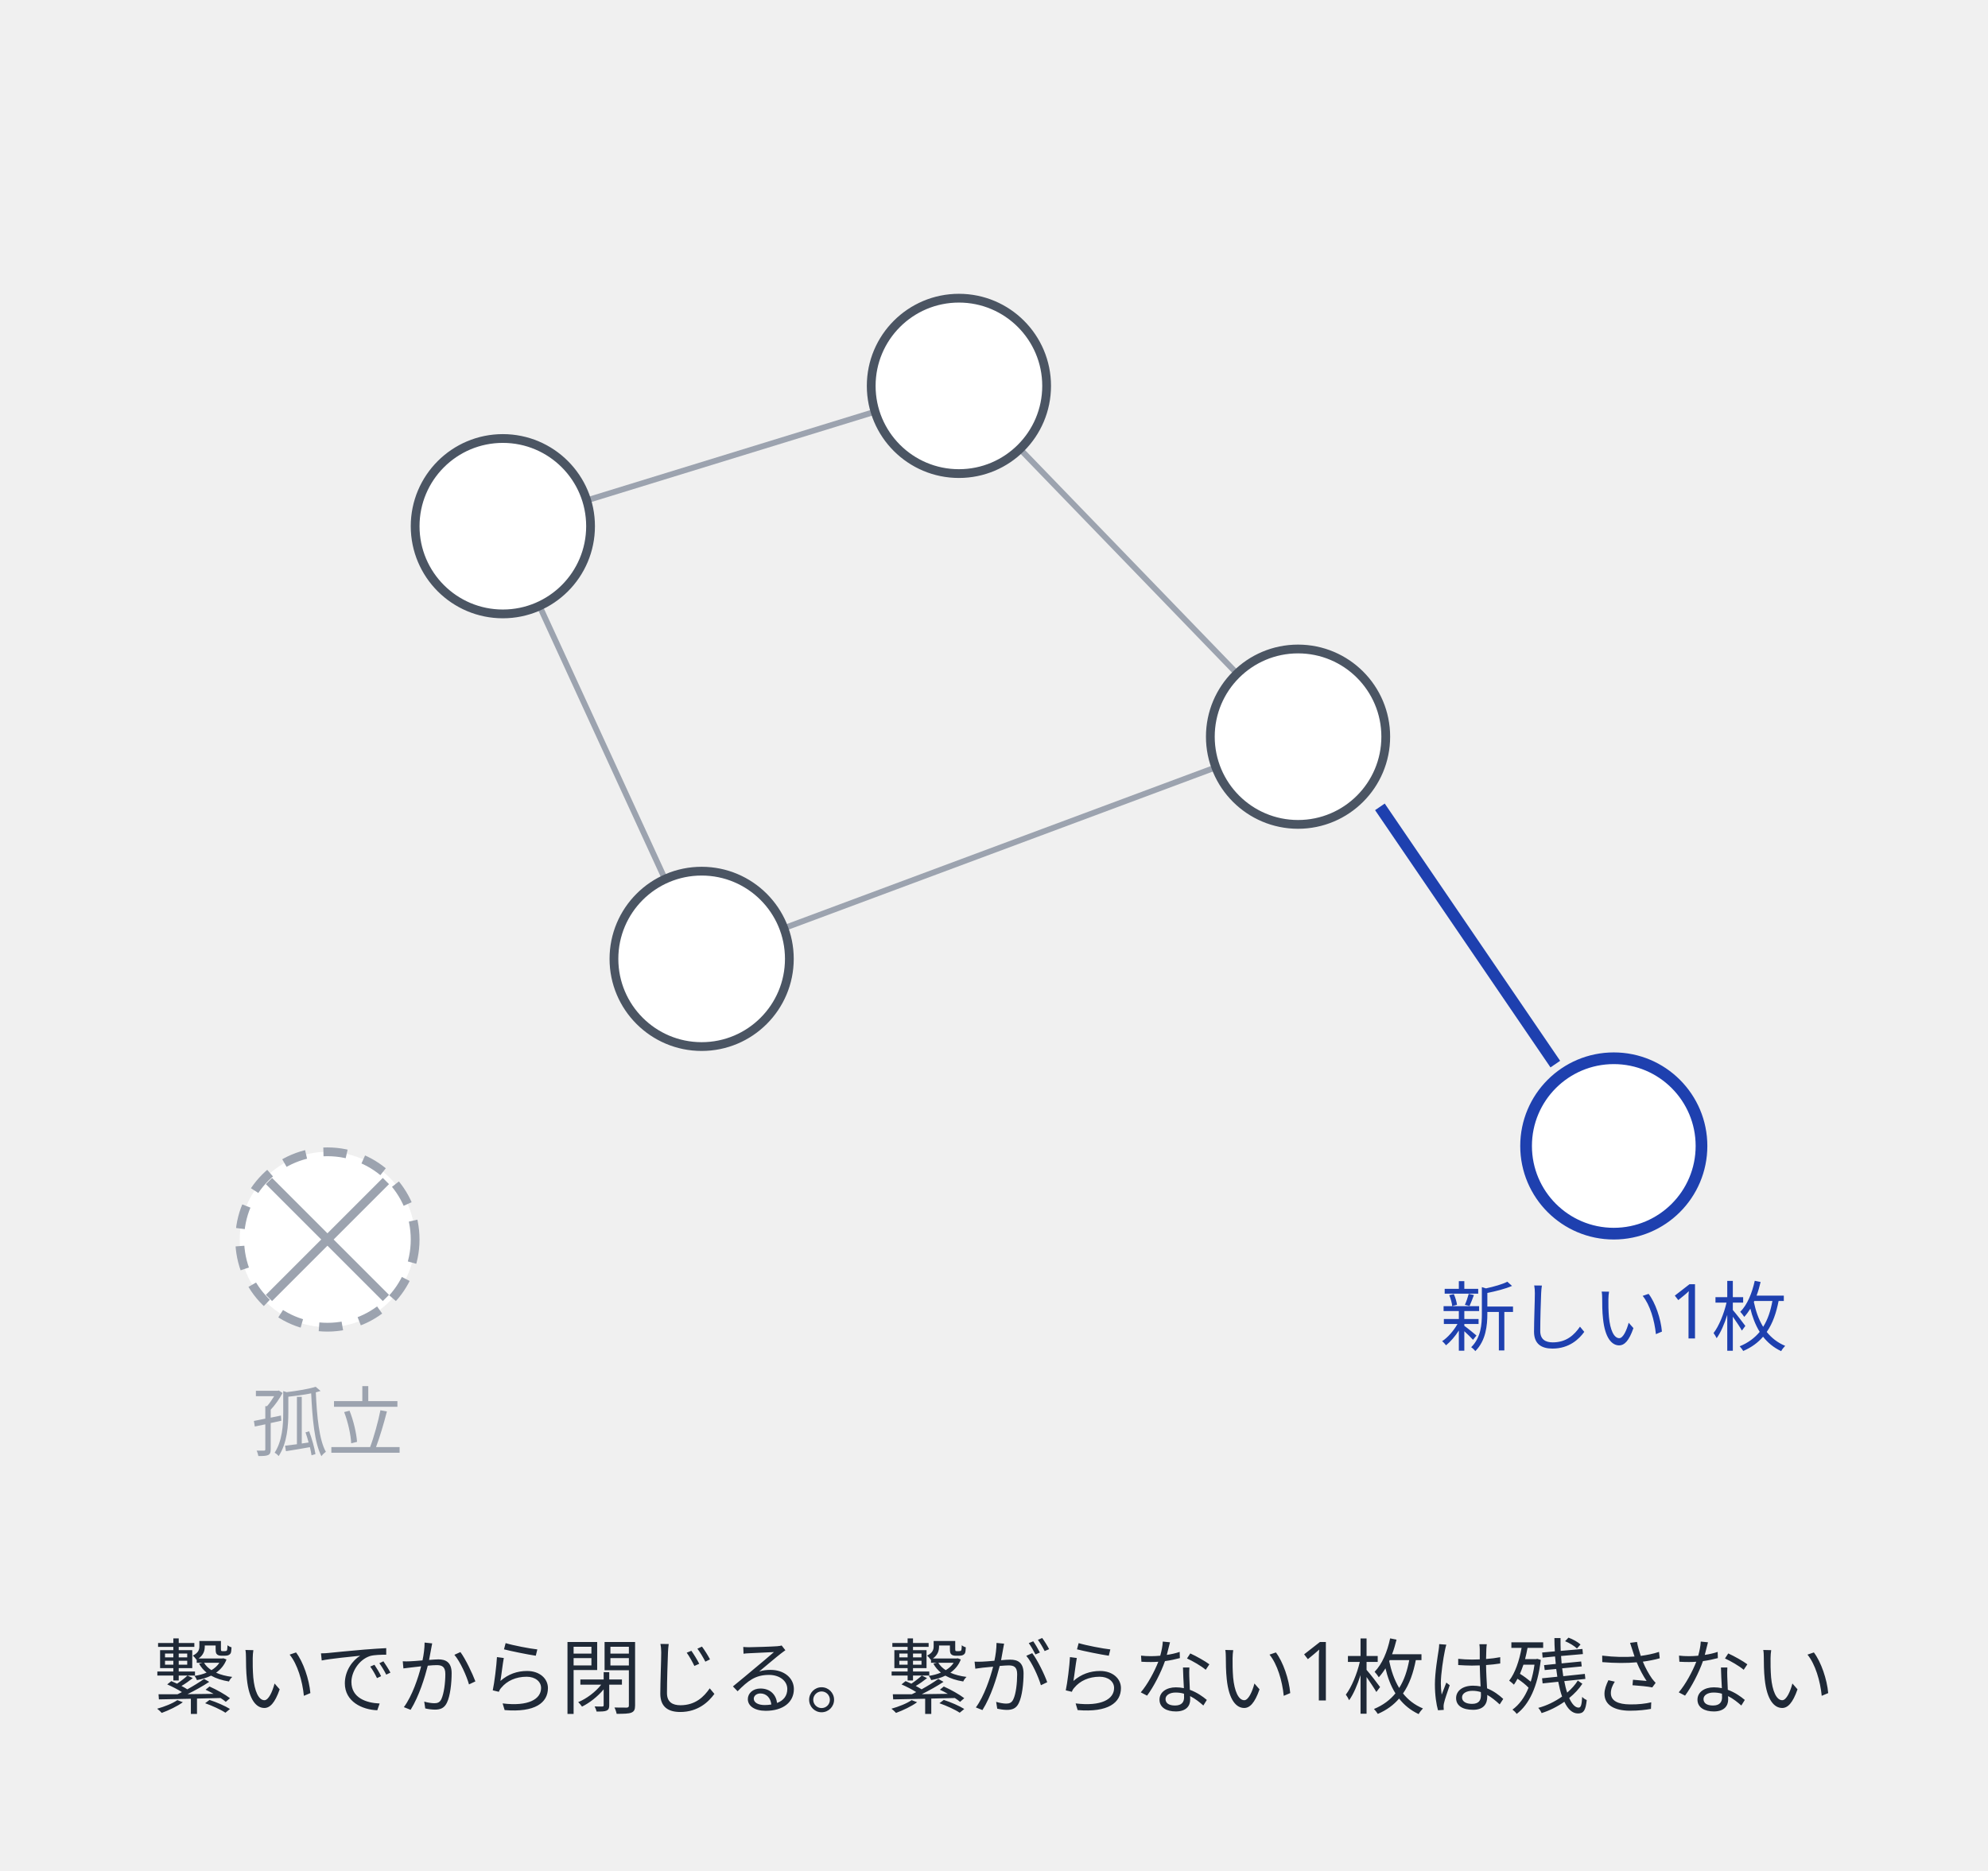
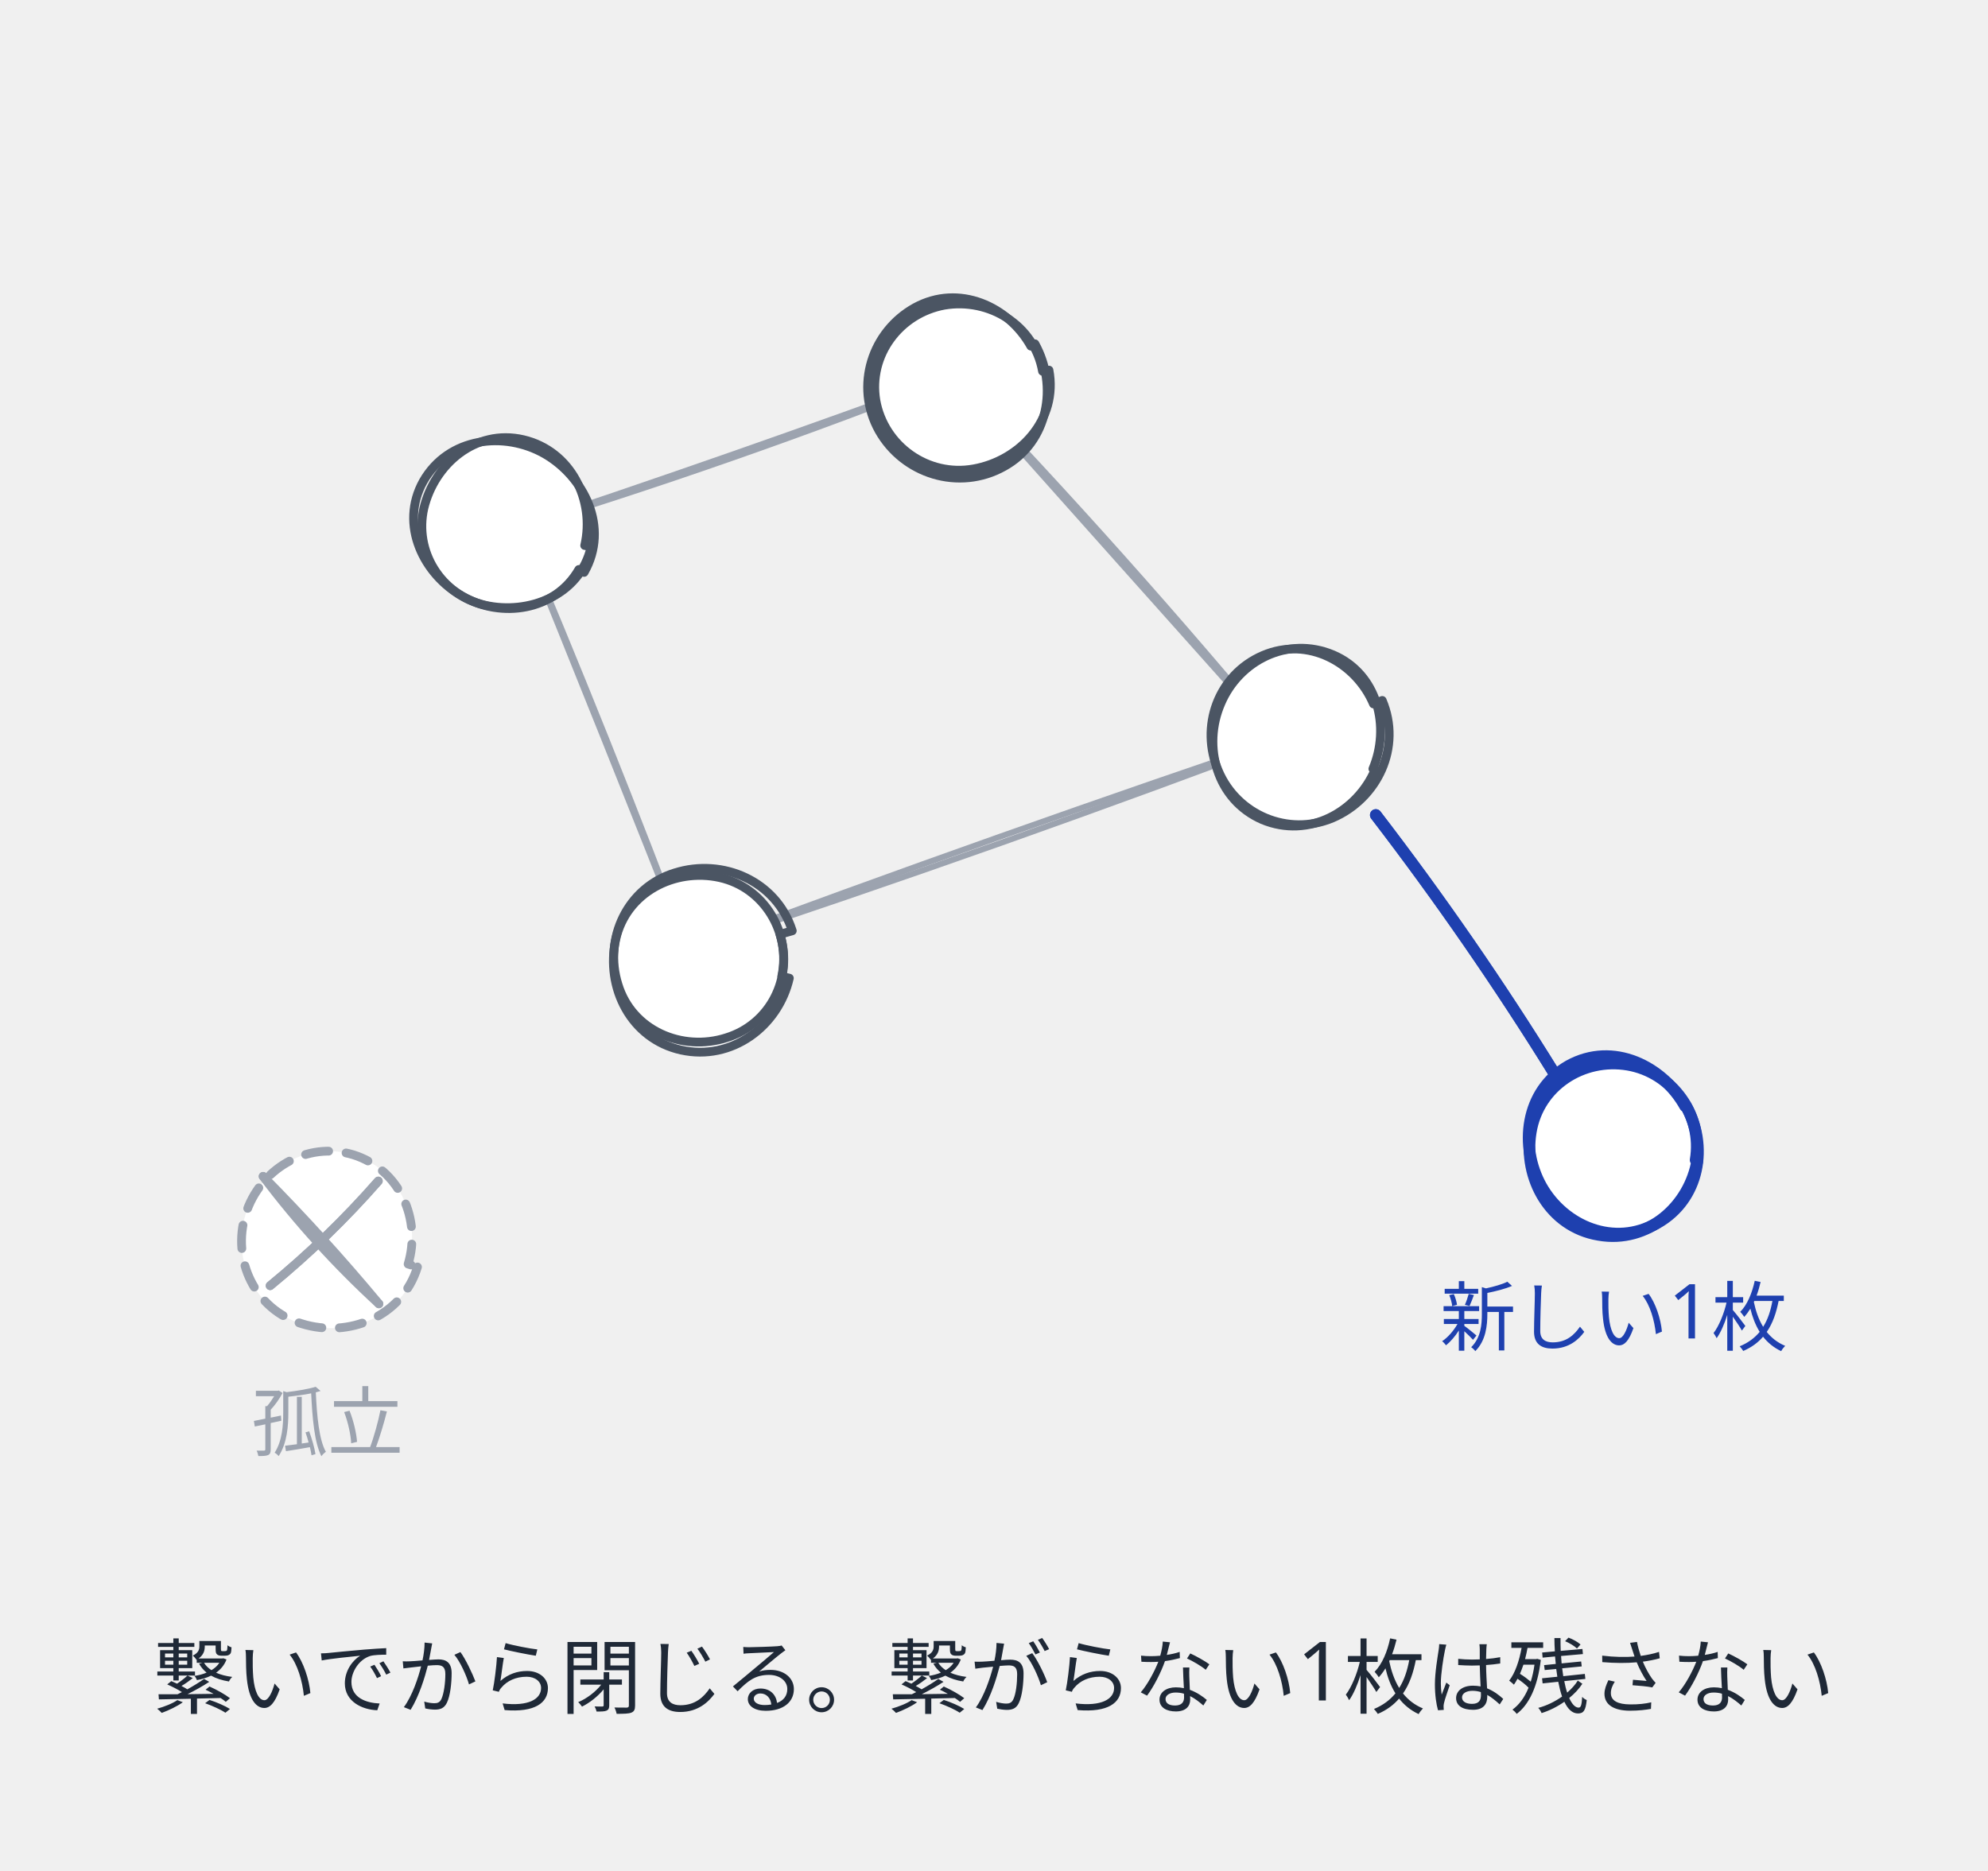
<svg xmlns="http://www.w3.org/2000/svg" width="340" height="320" viewBox="0 0 340 320" preserveAspectRatio="xMidYMid meet">
-   <line x1="86" y1="90" x2="164" y2="66" stroke="#9CA3AF" stroke-width="1" />
-   <line x1="86" y1="90" x2="120" y2="164" stroke="#9CA3AF" stroke-width="1" />
-   <line x1="164" y1="66" x2="222" y2="126" stroke="#9CA3AF" stroke-width="1" />
-   <line x1="120" y1="164" x2="222" y2="126" stroke="#9CA3AF" stroke-width="1" />
-   <circle cx="86" cy="90" r="15" fill="#FFFFFF" stroke="#4B5563" stroke-width="1.5" />
-   <circle cx="164" cy="66" r="15" fill="#FFFFFF" stroke="#4B5563" stroke-width="1.5" />
-   <circle cx="120" cy="164" r="15" fill="#FFFFFF" stroke="#4B5563" stroke-width="1.5" />
-   <circle cx="222" cy="126" r="15" fill="#FFFFFF" stroke="#4B5563" stroke-width="1.5" />
-   <line x1="236" y1="138" x2="266" y2="182" stroke="#1E40AF" stroke-width="2" />
-   <circle cx="276" cy="196" r="15" fill="#FFFFFF" stroke="#1E40AF" stroke-width="2" />
+   <path d="M85.4 91.3 Q125 78.2 164.1 63.8" fill="none" stroke="#9CA3AF" stroke-width="1" stroke-linejoin="round" stroke-linecap="round" />
+   <path d="M85.4 91.3 Q125.3 79.2 164.1 63.8" fill="none" stroke="#9CA3AF" stroke-width="1" stroke-linejoin="round" stroke-linecap="round" />
+   <path d="M88 88.4 Q104 126 118.4 164.3" fill="none" stroke="#9CA3AF" stroke-width="1" stroke-linejoin="round" stroke-linecap="round" />
+   <path d="M88 88.4 Q103.4 126.3 118.4 164.3" fill="none" stroke="#9CA3AF" stroke-width="1" stroke-linejoin="round" stroke-linecap="round" />
+   <path d="M162.8 63.9 Q191.4 96 220 128" fill="none" stroke="#9CA3AF" stroke-width="1" stroke-linejoin="round" stroke-linecap="round" />
+   <path d="M162.8 63.9 Q192.6 94.9 220 128" fill="none" stroke="#9CA3AF" stroke-width="1" stroke-linejoin="round" stroke-linecap="round" />
+   <path d="M118.2 162.3 Q170.8 142.7 224 124.8" fill="none" stroke="#9CA3AF" stroke-width="1" stroke-linejoin="round" stroke-linecap="round" />
+   <path d="M118.2 162.3 Q171.5 144.7 224 124.8" fill="none" stroke="#9CA3AF" stroke-width="1" stroke-linejoin="round" stroke-linecap="round" />
+   <path d="M101.1 93.5 C99.2 101.9 90.3 105.2 82.9 103.5 C75.4 101.7 70.8 94.3 72.5 86.9 C74.3 79.4 81.3 73.3 89.5 75.2 C97.6 77.1 101.8 85.5 100 93.3 Z" fill="#FFFFFF" stroke="#4B5563" stroke-width="1.5" stroke-linejoin="round" stroke-linecap="round" />
+   <path d="M99 97.4 C94.9 104.5 85.8 105.8 79.1 102 C72.5 98.3 68.2 89.8 72.4 82.3 C76.7 74.8 86.2 73.7 93.1 77.6 C99.9 81.5 104.3 90.2 99.9 97.9 Z" fill="none" stroke="#4B5563" stroke-width="1.5" stroke-linejoin="round" stroke-linecap="round" />
+   <path d="M179.4 63.3 C181 71.8 174.4 78.8 166.5 80.2 C158.7 81.6 151.2 76.3 149.8 68.5 C148.5 60.7 153.9 53.6 161.5 52.2 C169.2 50.9 176.9 55.6 178.3 63.5 Z" fill="#FFFFFF" stroke="#4B5563" stroke-width="1.5" stroke-linejoin="round" stroke-linecap="round" />
+   <path d="M177 58.8 C181 66 179.3 75.6 171.7 79.8 C164 84.1 154.5 81.1 150.3 73.6 C146.1 66 149.1 56.7 156.5 52.6 C164 48.5 172.5 52.4 176.3 59.2 Z" fill="none" stroke="#4B5563" stroke-width="1.5" stroke-linejoin="round" stroke-linecap="round" />
+   <path d="M135 167.3 C133.1 175.6 125.1 181.5 116.5 179.6 C107.9 177.7 103.5 168.9 105.3 160.7 C107.1 152.6 115.4 148.4 123.1 150.1 C130.7 151.8 135.3 159.5 133.7 167 Z" fill="#FFFFFF" stroke="#4B5563" stroke-width="1.5" stroke-linejoin="round" stroke-linecap="round" />
+   <path d="M133.4 159.8 C135.7 167.3 131.7 175.2 124.2 177.5 C116.7 179.9 108.1 176.3 105.7 168.4 C103.2 160.5 107.3 151.8 115.4 149.3 C123.6 146.7 132.8 150.7 135.5 159.2 Z" fill="none" stroke="#4B5563" stroke-width="1.5" stroke-linejoin="round" stroke-linecap="round" />
+   <path d="M236.4 119.8 C239.8 127.8 235.6 136.6 227.9 139.9 C220.3 143.1 211.6 139.4 208.4 131.9 C205.1 124.3 208.3 115.4 216 112.1 C223.7 108.8 231.9 113.3 234.9 120.4 Z" fill="#FFFFFF" stroke="#4B5563" stroke-width="1.5" stroke-linejoin="round" stroke-linecap="round" />
+   <path d="M235.2 131.6 C232.1 138.9 223.8 143.5 215.9 140.2 C208.1 136.8 205.6 127.7 208.8 120.3 C211.9 113 220.2 108.7 228 112 C235.7 115.3 237.8 124.4 234.8 131.5 Z" fill="none" stroke="#4B5563" stroke-width="1.5" stroke-linejoin="round" stroke-linecap="round" />
+   <path d="M235.3 139.4 Q251.7 160.8 265.9 183.7" fill="none" stroke="#1E40AF" stroke-width="2" stroke-linejoin="round" stroke-linecap="round" />
+   <path d="M235.3 139.4 Q251.7 160.7 265.9 183.7" fill="none" stroke="#1E40AF" stroke-width="2" stroke-linejoin="round" stroke-linecap="round" />
+   <path d="M288.3 189.1 C292.2 195.9 290.7 205.1 283.4 209.2 C276.1 213.4 267.5 209.8 263.6 202.9 C259.8 196.1 260.8 186.6 268.3 182.3 C275.9 178.1 284.4 182.4 288.2 189.2 Z" fill="#FFFFFF" stroke="#1E40AF" stroke-width="2" stroke-linejoin="round" stroke-linecap="round" />
+   <path d="M290.3 198.4 C289 206.3 281.8 212.7 273.4 211.2 C265 209.8 260.5 201.4 261.8 193.6 C263.1 185.7 270.7 180.8 278.4 182.1 C286 183.4 291.3 190.7 290 198.4 Z" fill="none" stroke="#1E40AF" stroke-width="2" stroke-linejoin="round" stroke-linecap="round" />
  <text x="276" y="230" text-anchor="middle" font-family="sans-serif" font-size="13" fill="#1E40AF">新しい1枚</text>
-   <circle cx="56" cy="212" r="15" fill="#FFFFFF" stroke="#9CA3AF" stroke-width="1.5" stroke-dasharray="4 3" />
-   <line x1="46" y1="202" x2="66" y2="222" stroke="#9CA3AF" stroke-width="1.5" />
-   <line x1="66" y1="202" x2="46" y2="222" stroke="#9CA3AF" stroke-width="1.5" />
+   <path d="M71.4 216.7 C68.8 225.2 59.6 228.9 51.6 226.4 C43.6 224 39.6 215.5 42 207.7 C44.4 200 52.4 195.1 60.4 197.5 C68.4 200 72.1 208.6 69.8 216.2 Z" fill="#FFFFFF" stroke="#9CA3AF" stroke-width="1.5" stroke-dasharray="4 3" stroke-linejoin="round" stroke-linecap="round" />
+   <path d="M45 201.2 Q55.4 211.7 64.8 223" fill="none" stroke="#9CA3AF" stroke-width="1.5" stroke-linejoin="round" stroke-linecap="round" />
+   <path d="M45 201.2 Q53.9 213 64.8 223" fill="none" stroke="#9CA3AF" stroke-width="1.5" stroke-linejoin="round" stroke-linecap="round" />
+   <path d="M64.7 202 Q56.2 211.7 46.2 219.9" fill="none" stroke="#9CA3AF" stroke-width="1.5" stroke-linejoin="round" stroke-linecap="round" />
+   <path d="M64.7 202 Q56.2 211.7 46.2 219.9" fill="none" stroke="#9CA3AF" stroke-width="1.5" stroke-linejoin="round" stroke-linecap="round" />
  <text x="56" y="248" text-anchor="middle" font-family="sans-serif" font-size="13" fill="#9CA3AF">孤立</text>
  <text x="170" y="292" text-anchor="middle" font-family="sans-serif" font-size="14" fill="#1F2937">繋いでから閉じる。繋がらない1枚は残さない</text>
</svg>
